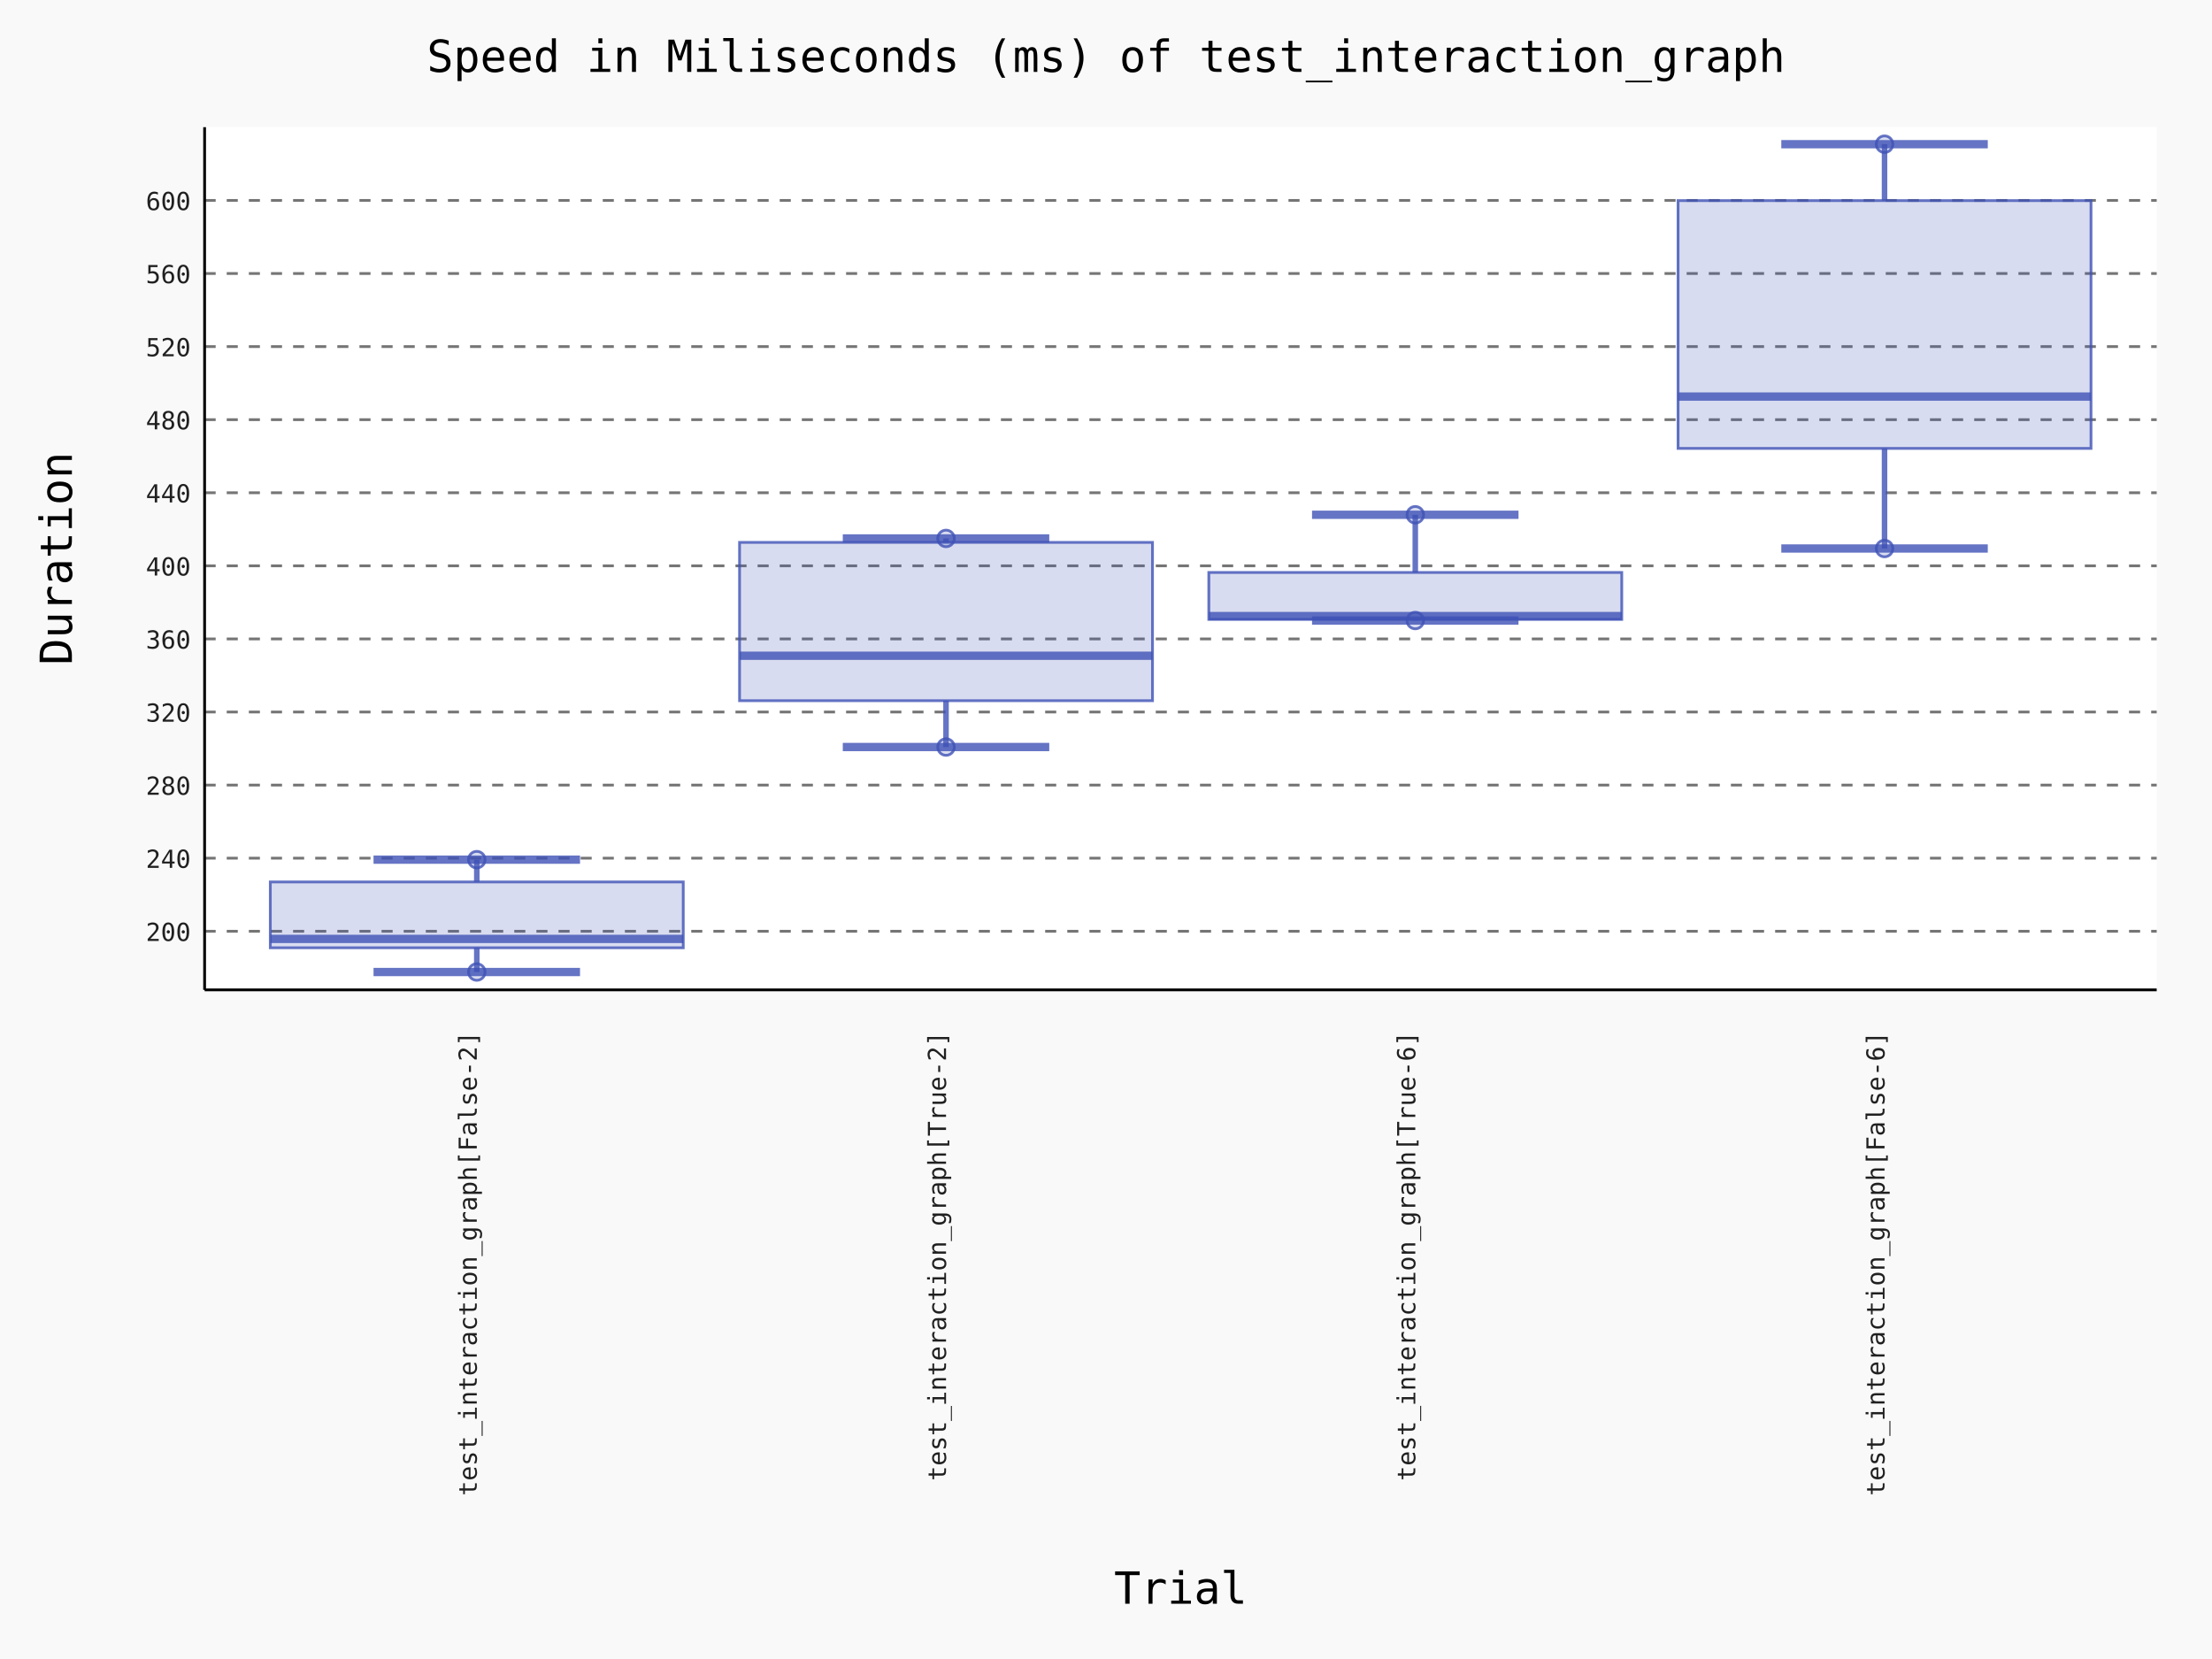
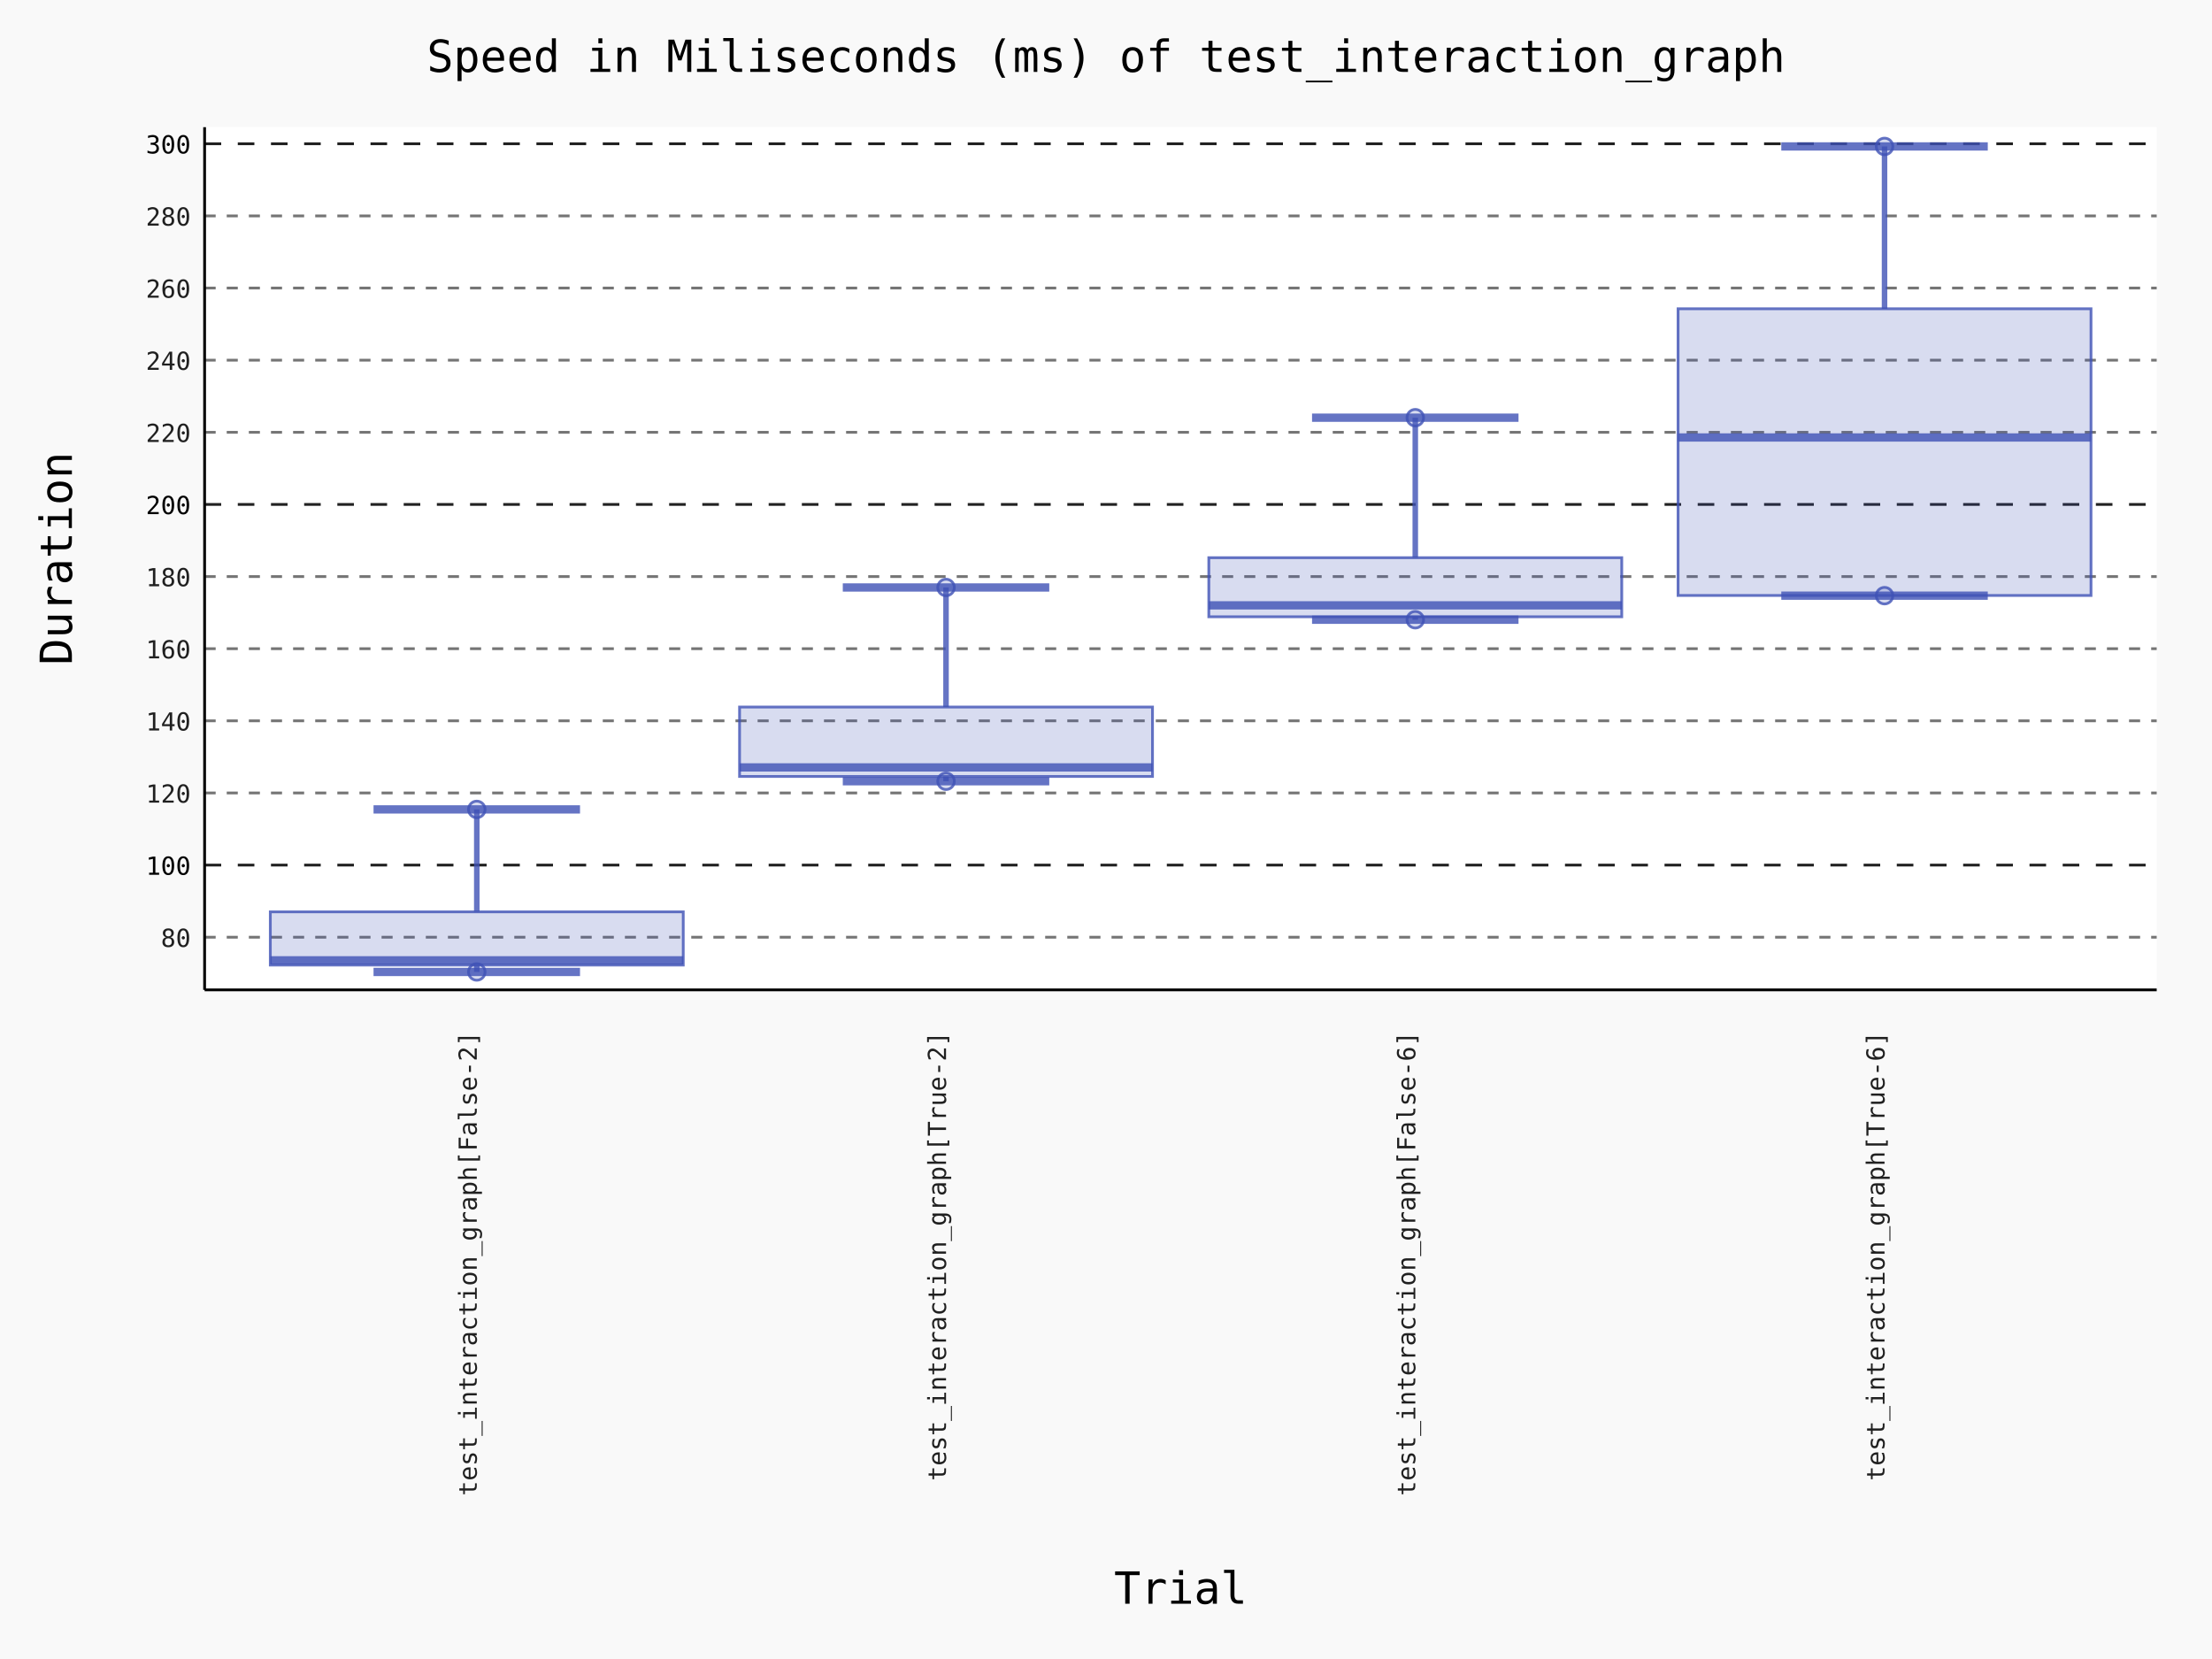
- <svg xmlns="http://www.w3.org/2000/svg" class="pygal-chart" id="chart-35b602c7-f575-47e8-8bc0-9390d7d6eebe" viewBox="0 0 800 600">
+ <svg xmlns="http://www.w3.org/2000/svg" class="pygal-chart" id="chart-dda6f6ef-32f9-45c8-a640-54a403b2653c" viewBox="0 0 800 600">
  <defs>
-     <style type="text/css">#chart-35b602c7-f575-47e8-8bc0-9390d7d6eebe{-webkit-user-select:none;-webkit-font-smoothing:antialiased;font-family:Consolas,"Deja Vu Sans Mono","Bitstream Vera Sans Mono","Courier New",monospace}#chart-35b602c7-f575-47e8-8bc0-9390d7d6eebe .title{font-family:Consolas,"Deja Vu Sans Mono","Bitstream Vera Sans Mono","Courier New",monospace;font-size:16px}#chart-35b602c7-f575-47e8-8bc0-9390d7d6eebe .legends .legend text{font-family:Consolas,"Deja Vu Sans Mono","Bitstream Vera Sans Mono","Courier New",monospace;font-size:14px}#chart-35b602c7-f575-47e8-8bc0-9390d7d6eebe .axis text{font-family:Consolas,"Deja Vu Sans Mono","Bitstream Vera Sans Mono","Courier New",monospace;font-size:10px}#chart-35b602c7-f575-47e8-8bc0-9390d7d6eebe .axis text.major{font-family:Consolas,"Deja Vu Sans Mono","Bitstream Vera Sans Mono","Courier New",monospace;font-size:10px}#chart-35b602c7-f575-47e8-8bc0-9390d7d6eebe .text-overlay text.value{font-family:Consolas,"Deja Vu Sans Mono","Bitstream Vera Sans Mono","Courier New",monospace;font-size:16px}#chart-35b602c7-f575-47e8-8bc0-9390d7d6eebe .text-overlay text.label{font-family:Consolas,"Deja Vu Sans Mono","Bitstream Vera Sans Mono","Courier New",monospace;font-size:10px}#chart-35b602c7-f575-47e8-8bc0-9390d7d6eebe .tooltip{font-family:Consolas,"Deja Vu Sans Mono","Bitstream Vera Sans Mono","Courier New",monospace;font-size:14px}#chart-35b602c7-f575-47e8-8bc0-9390d7d6eebe text.no_data{font-family:Consolas,"Deja Vu Sans Mono","Bitstream Vera Sans Mono","Courier New",monospace;font-size:64px}
- #chart-35b602c7-f575-47e8-8bc0-9390d7d6eebe{background-color:rgba(249,249,249,1)}#chart-35b602c7-f575-47e8-8bc0-9390d7d6eebe path,#chart-35b602c7-f575-47e8-8bc0-9390d7d6eebe line,#chart-35b602c7-f575-47e8-8bc0-9390d7d6eebe rect,#chart-35b602c7-f575-47e8-8bc0-9390d7d6eebe circle{-webkit-transition:150ms;-moz-transition:150ms;transition:150ms}#chart-35b602c7-f575-47e8-8bc0-9390d7d6eebe .graph &gt; .background{fill:rgba(249,249,249,1)}#chart-35b602c7-f575-47e8-8bc0-9390d7d6eebe .plot &gt; .background{fill:rgba(255,255,255,1)}#chart-35b602c7-f575-47e8-8bc0-9390d7d6eebe .graph{fill:rgba(0,0,0,.87)}#chart-35b602c7-f575-47e8-8bc0-9390d7d6eebe text.no_data{fill:rgba(0,0,0,1)}#chart-35b602c7-f575-47e8-8bc0-9390d7d6eebe .title{fill:rgba(0,0,0,1)}#chart-35b602c7-f575-47e8-8bc0-9390d7d6eebe .legends .legend text{fill:rgba(0,0,0,.87)}#chart-35b602c7-f575-47e8-8bc0-9390d7d6eebe .legends .legend:hover text{fill:rgba(0,0,0,1)}#chart-35b602c7-f575-47e8-8bc0-9390d7d6eebe .axis .line{stroke:rgba(0,0,0,1)}#chart-35b602c7-f575-47e8-8bc0-9390d7d6eebe .axis .guide.line{stroke:rgba(0,0,0,.54)}#chart-35b602c7-f575-47e8-8bc0-9390d7d6eebe .axis .major.line{stroke:rgba(0,0,0,.87)}#chart-35b602c7-f575-47e8-8bc0-9390d7d6eebe .axis text.major{fill:rgba(0,0,0,1)}#chart-35b602c7-f575-47e8-8bc0-9390d7d6eebe .axis.y .guides:hover .guide.line,#chart-35b602c7-f575-47e8-8bc0-9390d7d6eebe .line-graph .axis.x .guides:hover .guide.line,#chart-35b602c7-f575-47e8-8bc0-9390d7d6eebe .stackedline-graph .axis.x .guides:hover .guide.line,#chart-35b602c7-f575-47e8-8bc0-9390d7d6eebe .xy-graph .axis.x .guides:hover .guide.line{stroke:rgba(0,0,0,1)}#chart-35b602c7-f575-47e8-8bc0-9390d7d6eebe .axis .guides:hover text{fill:rgba(0,0,0,1)}#chart-35b602c7-f575-47e8-8bc0-9390d7d6eebe .reactive{fill-opacity:.7;stroke-opacity:.8}#chart-35b602c7-f575-47e8-8bc0-9390d7d6eebe .ci{stroke:rgba(0,0,0,.87)}#chart-35b602c7-f575-47e8-8bc0-9390d7d6eebe .reactive.active,#chart-35b602c7-f575-47e8-8bc0-9390d7d6eebe .active .reactive{fill-opacity:.8;stroke-opacity:.9;stroke-width:4}#chart-35b602c7-f575-47e8-8bc0-9390d7d6eebe .ci .reactive.active{stroke-width:1.5}#chart-35b602c7-f575-47e8-8bc0-9390d7d6eebe .series text{fill:rgba(0,0,0,1)}#chart-35b602c7-f575-47e8-8bc0-9390d7d6eebe .tooltip rect{fill:rgba(255,255,255,1);stroke:rgba(0,0,0,1);-webkit-transition:opacity 150ms;-moz-transition:opacity 150ms;transition:opacity 150ms}#chart-35b602c7-f575-47e8-8bc0-9390d7d6eebe .tooltip .label{fill:rgba(0,0,0,.87)}#chart-35b602c7-f575-47e8-8bc0-9390d7d6eebe .tooltip .label{fill:rgba(0,0,0,.87)}#chart-35b602c7-f575-47e8-8bc0-9390d7d6eebe .tooltip .legend{font-size:.8em;fill:rgba(0,0,0,.54)}#chart-35b602c7-f575-47e8-8bc0-9390d7d6eebe .tooltip .x_label{font-size:.6em;fill:rgba(0,0,0,1)}#chart-35b602c7-f575-47e8-8bc0-9390d7d6eebe .tooltip .xlink{font-size:.5em;text-decoration:underline}#chart-35b602c7-f575-47e8-8bc0-9390d7d6eebe .tooltip .value{font-size:1.5em}#chart-35b602c7-f575-47e8-8bc0-9390d7d6eebe .bound{font-size:.5em}#chart-35b602c7-f575-47e8-8bc0-9390d7d6eebe .max-value{font-size:.75em;fill:rgba(0,0,0,.54)}#chart-35b602c7-f575-47e8-8bc0-9390d7d6eebe .map-element{fill:rgba(255,255,255,1);stroke:rgba(0,0,0,.54) !important}#chart-35b602c7-f575-47e8-8bc0-9390d7d6eebe .map-element .reactive{fill-opacity:inherit;stroke-opacity:inherit}#chart-35b602c7-f575-47e8-8bc0-9390d7d6eebe .color-0,#chart-35b602c7-f575-47e8-8bc0-9390d7d6eebe .color-0 a:visited{stroke:#3F51B5;fill:#3F51B5}#chart-35b602c7-f575-47e8-8bc0-9390d7d6eebe .color-1,#chart-35b602c7-f575-47e8-8bc0-9390d7d6eebe .color-1 a:visited{stroke:#3F51B5;fill:#3F51B5}#chart-35b602c7-f575-47e8-8bc0-9390d7d6eebe .color-2,#chart-35b602c7-f575-47e8-8bc0-9390d7d6eebe .color-2 a:visited{stroke:#3F51B5;fill:#3F51B5}#chart-35b602c7-f575-47e8-8bc0-9390d7d6eebe .color-3,#chart-35b602c7-f575-47e8-8bc0-9390d7d6eebe .color-3 a:visited{stroke:#3F51B5;fill:#3F51B5}#chart-35b602c7-f575-47e8-8bc0-9390d7d6eebe .text-overlay .color-0 text{fill:black}#chart-35b602c7-f575-47e8-8bc0-9390d7d6eebe .text-overlay .color-1 text{fill:black}#chart-35b602c7-f575-47e8-8bc0-9390d7d6eebe .text-overlay .color-2 text{fill:black}#chart-35b602c7-f575-47e8-8bc0-9390d7d6eebe .text-overlay .color-3 text{fill:black}
- #chart-35b602c7-f575-47e8-8bc0-9390d7d6eebe text.no_data{text-anchor:middle}#chart-35b602c7-f575-47e8-8bc0-9390d7d6eebe .guide.line{fill:none}#chart-35b602c7-f575-47e8-8bc0-9390d7d6eebe .centered{text-anchor:middle}#chart-35b602c7-f575-47e8-8bc0-9390d7d6eebe .title{text-anchor:middle}#chart-35b602c7-f575-47e8-8bc0-9390d7d6eebe .legends .legend text{fill-opacity:1}#chart-35b602c7-f575-47e8-8bc0-9390d7d6eebe .axis.x text{text-anchor:middle}#chart-35b602c7-f575-47e8-8bc0-9390d7d6eebe .axis.x:not(.web) text[transform]{text-anchor:start}#chart-35b602c7-f575-47e8-8bc0-9390d7d6eebe .axis.x:not(.web) text[transform].backwards{text-anchor:end}#chart-35b602c7-f575-47e8-8bc0-9390d7d6eebe .axis.y text{text-anchor:end}#chart-35b602c7-f575-47e8-8bc0-9390d7d6eebe .axis.y text[transform].backwards{text-anchor:start}#chart-35b602c7-f575-47e8-8bc0-9390d7d6eebe .axis.y2 text{text-anchor:start}#chart-35b602c7-f575-47e8-8bc0-9390d7d6eebe .axis.y2 text[transform].backwards{text-anchor:end}#chart-35b602c7-f575-47e8-8bc0-9390d7d6eebe .axis .guide.line{stroke-dasharray:4,4}#chart-35b602c7-f575-47e8-8bc0-9390d7d6eebe .axis .major.guide.line{stroke-dasharray:6,6}#chart-35b602c7-f575-47e8-8bc0-9390d7d6eebe .horizontal .axis.y .guide.line,#chart-35b602c7-f575-47e8-8bc0-9390d7d6eebe .horizontal .axis.y2 .guide.line,#chart-35b602c7-f575-47e8-8bc0-9390d7d6eebe .vertical .axis.x .guide.line{opacity:0}#chart-35b602c7-f575-47e8-8bc0-9390d7d6eebe .horizontal .axis.always_show .guide.line,#chart-35b602c7-f575-47e8-8bc0-9390d7d6eebe .vertical .axis.always_show .guide.line{opacity:1 !important}#chart-35b602c7-f575-47e8-8bc0-9390d7d6eebe .axis.y .guides:hover .guide.line,#chart-35b602c7-f575-47e8-8bc0-9390d7d6eebe .axis.y2 .guides:hover .guide.line,#chart-35b602c7-f575-47e8-8bc0-9390d7d6eebe .axis.x .guides:hover .guide.line{opacity:1}#chart-35b602c7-f575-47e8-8bc0-9390d7d6eebe .axis .guides:hover text{opacity:1}#chart-35b602c7-f575-47e8-8bc0-9390d7d6eebe .nofill{fill:none}#chart-35b602c7-f575-47e8-8bc0-9390d7d6eebe .subtle-fill{fill-opacity:.2}#chart-35b602c7-f575-47e8-8bc0-9390d7d6eebe .dot{stroke-width:1px;fill-opacity:1}#chart-35b602c7-f575-47e8-8bc0-9390d7d6eebe .dot.active{stroke-width:5px}#chart-35b602c7-f575-47e8-8bc0-9390d7d6eebe .dot.negative{fill:transparent}#chart-35b602c7-f575-47e8-8bc0-9390d7d6eebe text,#chart-35b602c7-f575-47e8-8bc0-9390d7d6eebe tspan{stroke:none !important}#chart-35b602c7-f575-47e8-8bc0-9390d7d6eebe .series text.active{opacity:1}#chart-35b602c7-f575-47e8-8bc0-9390d7d6eebe .tooltip rect{fill-opacity:.95;stroke-width:.5}#chart-35b602c7-f575-47e8-8bc0-9390d7d6eebe .tooltip text{fill-opacity:1}#chart-35b602c7-f575-47e8-8bc0-9390d7d6eebe .showable{visibility:hidden}#chart-35b602c7-f575-47e8-8bc0-9390d7d6eebe .showable.shown{visibility:visible}#chart-35b602c7-f575-47e8-8bc0-9390d7d6eebe .gauge-background{fill:rgba(229,229,229,1);stroke:none}#chart-35b602c7-f575-47e8-8bc0-9390d7d6eebe .bg-lines{stroke:rgba(249,249,249,1);stroke-width:2px}
+     <style type="text/css">#chart-dda6f6ef-32f9-45c8-a640-54a403b2653c{-webkit-user-select:none;-webkit-font-smoothing:antialiased;font-family:Consolas,"Deja Vu Sans Mono","Bitstream Vera Sans Mono","Courier New",monospace}#chart-dda6f6ef-32f9-45c8-a640-54a403b2653c .title{font-family:Consolas,"Deja Vu Sans Mono","Bitstream Vera Sans Mono","Courier New",monospace;font-size:16px}#chart-dda6f6ef-32f9-45c8-a640-54a403b2653c .legends .legend text{font-family:Consolas,"Deja Vu Sans Mono","Bitstream Vera Sans Mono","Courier New",monospace;font-size:14px}#chart-dda6f6ef-32f9-45c8-a640-54a403b2653c .axis text{font-family:Consolas,"Deja Vu Sans Mono","Bitstream Vera Sans Mono","Courier New",monospace;font-size:10px}#chart-dda6f6ef-32f9-45c8-a640-54a403b2653c .axis text.major{font-family:Consolas,"Deja Vu Sans Mono","Bitstream Vera Sans Mono","Courier New",monospace;font-size:10px}#chart-dda6f6ef-32f9-45c8-a640-54a403b2653c .text-overlay text.value{font-family:Consolas,"Deja Vu Sans Mono","Bitstream Vera Sans Mono","Courier New",monospace;font-size:16px}#chart-dda6f6ef-32f9-45c8-a640-54a403b2653c .text-overlay text.label{font-family:Consolas,"Deja Vu Sans Mono","Bitstream Vera Sans Mono","Courier New",monospace;font-size:10px}#chart-dda6f6ef-32f9-45c8-a640-54a403b2653c .tooltip{font-family:Consolas,"Deja Vu Sans Mono","Bitstream Vera Sans Mono","Courier New",monospace;font-size:14px}#chart-dda6f6ef-32f9-45c8-a640-54a403b2653c text.no_data{font-family:Consolas,"Deja Vu Sans Mono","Bitstream Vera Sans Mono","Courier New",monospace;font-size:64px}
+ #chart-dda6f6ef-32f9-45c8-a640-54a403b2653c{background-color:rgba(249,249,249,1)}#chart-dda6f6ef-32f9-45c8-a640-54a403b2653c path,#chart-dda6f6ef-32f9-45c8-a640-54a403b2653c line,#chart-dda6f6ef-32f9-45c8-a640-54a403b2653c rect,#chart-dda6f6ef-32f9-45c8-a640-54a403b2653c circle{-webkit-transition:150ms;-moz-transition:150ms;transition:150ms}#chart-dda6f6ef-32f9-45c8-a640-54a403b2653c .graph &gt; .background{fill:rgba(249,249,249,1)}#chart-dda6f6ef-32f9-45c8-a640-54a403b2653c .plot &gt; .background{fill:rgba(255,255,255,1)}#chart-dda6f6ef-32f9-45c8-a640-54a403b2653c .graph{fill:rgba(0,0,0,.87)}#chart-dda6f6ef-32f9-45c8-a640-54a403b2653c text.no_data{fill:rgba(0,0,0,1)}#chart-dda6f6ef-32f9-45c8-a640-54a403b2653c .title{fill:rgba(0,0,0,1)}#chart-dda6f6ef-32f9-45c8-a640-54a403b2653c .legends .legend text{fill:rgba(0,0,0,.87)}#chart-dda6f6ef-32f9-45c8-a640-54a403b2653c .legends .legend:hover text{fill:rgba(0,0,0,1)}#chart-dda6f6ef-32f9-45c8-a640-54a403b2653c .axis .line{stroke:rgba(0,0,0,1)}#chart-dda6f6ef-32f9-45c8-a640-54a403b2653c .axis .guide.line{stroke:rgba(0,0,0,.54)}#chart-dda6f6ef-32f9-45c8-a640-54a403b2653c .axis .major.line{stroke:rgba(0,0,0,.87)}#chart-dda6f6ef-32f9-45c8-a640-54a403b2653c .axis text.major{fill:rgba(0,0,0,1)}#chart-dda6f6ef-32f9-45c8-a640-54a403b2653c .axis.y .guides:hover .guide.line,#chart-dda6f6ef-32f9-45c8-a640-54a403b2653c .line-graph .axis.x .guides:hover .guide.line,#chart-dda6f6ef-32f9-45c8-a640-54a403b2653c .stackedline-graph .axis.x .guides:hover .guide.line,#chart-dda6f6ef-32f9-45c8-a640-54a403b2653c .xy-graph .axis.x .guides:hover .guide.line{stroke:rgba(0,0,0,1)}#chart-dda6f6ef-32f9-45c8-a640-54a403b2653c .axis .guides:hover text{fill:rgba(0,0,0,1)}#chart-dda6f6ef-32f9-45c8-a640-54a403b2653c .reactive{fill-opacity:.7;stroke-opacity:.8}#chart-dda6f6ef-32f9-45c8-a640-54a403b2653c .ci{stroke:rgba(0,0,0,.87)}#chart-dda6f6ef-32f9-45c8-a640-54a403b2653c .reactive.active,#chart-dda6f6ef-32f9-45c8-a640-54a403b2653c .active .reactive{fill-opacity:.8;stroke-opacity:.9;stroke-width:4}#chart-dda6f6ef-32f9-45c8-a640-54a403b2653c .ci .reactive.active{stroke-width:1.5}#chart-dda6f6ef-32f9-45c8-a640-54a403b2653c .series text{fill:rgba(0,0,0,1)}#chart-dda6f6ef-32f9-45c8-a640-54a403b2653c .tooltip rect{fill:rgba(255,255,255,1);stroke:rgba(0,0,0,1);-webkit-transition:opacity 150ms;-moz-transition:opacity 150ms;transition:opacity 150ms}#chart-dda6f6ef-32f9-45c8-a640-54a403b2653c .tooltip .label{fill:rgba(0,0,0,.87)}#chart-dda6f6ef-32f9-45c8-a640-54a403b2653c .tooltip .label{fill:rgba(0,0,0,.87)}#chart-dda6f6ef-32f9-45c8-a640-54a403b2653c .tooltip .legend{font-size:.8em;fill:rgba(0,0,0,.54)}#chart-dda6f6ef-32f9-45c8-a640-54a403b2653c .tooltip .x_label{font-size:.6em;fill:rgba(0,0,0,1)}#chart-dda6f6ef-32f9-45c8-a640-54a403b2653c .tooltip .xlink{font-size:.5em;text-decoration:underline}#chart-dda6f6ef-32f9-45c8-a640-54a403b2653c .tooltip .value{font-size:1.5em}#chart-dda6f6ef-32f9-45c8-a640-54a403b2653c .bound{font-size:.5em}#chart-dda6f6ef-32f9-45c8-a640-54a403b2653c .max-value{font-size:.75em;fill:rgba(0,0,0,.54)}#chart-dda6f6ef-32f9-45c8-a640-54a403b2653c .map-element{fill:rgba(255,255,255,1);stroke:rgba(0,0,0,.54) !important}#chart-dda6f6ef-32f9-45c8-a640-54a403b2653c .map-element .reactive{fill-opacity:inherit;stroke-opacity:inherit}#chart-dda6f6ef-32f9-45c8-a640-54a403b2653c .color-0,#chart-dda6f6ef-32f9-45c8-a640-54a403b2653c .color-0 a:visited{stroke:#3F51B5;fill:#3F51B5}#chart-dda6f6ef-32f9-45c8-a640-54a403b2653c .color-1,#chart-dda6f6ef-32f9-45c8-a640-54a403b2653c .color-1 a:visited{stroke:#3F51B5;fill:#3F51B5}#chart-dda6f6ef-32f9-45c8-a640-54a403b2653c .color-2,#chart-dda6f6ef-32f9-45c8-a640-54a403b2653c .color-2 a:visited{stroke:#3F51B5;fill:#3F51B5}#chart-dda6f6ef-32f9-45c8-a640-54a403b2653c .color-3,#chart-dda6f6ef-32f9-45c8-a640-54a403b2653c .color-3 a:visited{stroke:#3F51B5;fill:#3F51B5}#chart-dda6f6ef-32f9-45c8-a640-54a403b2653c .text-overlay .color-0 text{fill:black}#chart-dda6f6ef-32f9-45c8-a640-54a403b2653c .text-overlay .color-1 text{fill:black}#chart-dda6f6ef-32f9-45c8-a640-54a403b2653c .text-overlay .color-2 text{fill:black}#chart-dda6f6ef-32f9-45c8-a640-54a403b2653c .text-overlay .color-3 text{fill:black}
+ #chart-dda6f6ef-32f9-45c8-a640-54a403b2653c text.no_data{text-anchor:middle}#chart-dda6f6ef-32f9-45c8-a640-54a403b2653c .guide.line{fill:none}#chart-dda6f6ef-32f9-45c8-a640-54a403b2653c .centered{text-anchor:middle}#chart-dda6f6ef-32f9-45c8-a640-54a403b2653c .title{text-anchor:middle}#chart-dda6f6ef-32f9-45c8-a640-54a403b2653c .legends .legend text{fill-opacity:1}#chart-dda6f6ef-32f9-45c8-a640-54a403b2653c .axis.x text{text-anchor:middle}#chart-dda6f6ef-32f9-45c8-a640-54a403b2653c .axis.x:not(.web) text[transform]{text-anchor:start}#chart-dda6f6ef-32f9-45c8-a640-54a403b2653c .axis.x:not(.web) text[transform].backwards{text-anchor:end}#chart-dda6f6ef-32f9-45c8-a640-54a403b2653c .axis.y text{text-anchor:end}#chart-dda6f6ef-32f9-45c8-a640-54a403b2653c .axis.y text[transform].backwards{text-anchor:start}#chart-dda6f6ef-32f9-45c8-a640-54a403b2653c .axis.y2 text{text-anchor:start}#chart-dda6f6ef-32f9-45c8-a640-54a403b2653c .axis.y2 text[transform].backwards{text-anchor:end}#chart-dda6f6ef-32f9-45c8-a640-54a403b2653c .axis .guide.line{stroke-dasharray:4,4}#chart-dda6f6ef-32f9-45c8-a640-54a403b2653c .axis .major.guide.line{stroke-dasharray:6,6}#chart-dda6f6ef-32f9-45c8-a640-54a403b2653c .horizontal .axis.y .guide.line,#chart-dda6f6ef-32f9-45c8-a640-54a403b2653c .horizontal .axis.y2 .guide.line,#chart-dda6f6ef-32f9-45c8-a640-54a403b2653c .vertical .axis.x .guide.line{opacity:0}#chart-dda6f6ef-32f9-45c8-a640-54a403b2653c .horizontal .axis.always_show .guide.line,#chart-dda6f6ef-32f9-45c8-a640-54a403b2653c .vertical .axis.always_show .guide.line{opacity:1 !important}#chart-dda6f6ef-32f9-45c8-a640-54a403b2653c .axis.y .guides:hover .guide.line,#chart-dda6f6ef-32f9-45c8-a640-54a403b2653c .axis.y2 .guides:hover .guide.line,#chart-dda6f6ef-32f9-45c8-a640-54a403b2653c .axis.x .guides:hover .guide.line{opacity:1}#chart-dda6f6ef-32f9-45c8-a640-54a403b2653c .axis .guides:hover text{opacity:1}#chart-dda6f6ef-32f9-45c8-a640-54a403b2653c .nofill{fill:none}#chart-dda6f6ef-32f9-45c8-a640-54a403b2653c .subtle-fill{fill-opacity:.2}#chart-dda6f6ef-32f9-45c8-a640-54a403b2653c .dot{stroke-width:1px;fill-opacity:1}#chart-dda6f6ef-32f9-45c8-a640-54a403b2653c .dot.active{stroke-width:5px}#chart-dda6f6ef-32f9-45c8-a640-54a403b2653c .dot.negative{fill:transparent}#chart-dda6f6ef-32f9-45c8-a640-54a403b2653c text,#chart-dda6f6ef-32f9-45c8-a640-54a403b2653c tspan{stroke:none !important}#chart-dda6f6ef-32f9-45c8-a640-54a403b2653c .series text.active{opacity:1}#chart-dda6f6ef-32f9-45c8-a640-54a403b2653c .tooltip rect{fill-opacity:.95;stroke-width:.5}#chart-dda6f6ef-32f9-45c8-a640-54a403b2653c .tooltip text{fill-opacity:1}#chart-dda6f6ef-32f9-45c8-a640-54a403b2653c .showable{visibility:hidden}#chart-dda6f6ef-32f9-45c8-a640-54a403b2653c .showable.shown{visibility:visible}#chart-dda6f6ef-32f9-45c8-a640-54a403b2653c .gauge-background{fill:rgba(229,229,229,1);stroke:none}#chart-dda6f6ef-32f9-45c8-a640-54a403b2653c .bg-lines{stroke:rgba(249,249,249,1);stroke-width:2px}
.tooltip .value{font-size:1em !important}.axis text{font-size:9px !important}</style>
  </defs>
  <g class="graph custombox-graph vertical">
    <rect class="background" height="600" width="800" x="0" y="0" />
    <g class="plot" transform="translate(74, 46)">
      <rect class="background" height="312.0" width="706.0" x="0" y="0" />
      <g class="axis y always_show">
        <path class="line" d="M0 312 h706" />
        <g class="guides">
-           <path class="guide line" d="M0 290.802 h706" />
-           <text class="" x="-5" y="294.302">200</text>
+           <path class="guide line" d="M0 292.957 h706" />
+           <text class="" x="-5" y="296.457">80</text>
        </g>
        <g class="guides">
-           <path class="guide line" d="M0 264.37 h706" />
-           <text class="" x="-5" y="267.87">240</text>
+           <path class="major guide line" d="M0 266.87 h706" />
+           <text class="major" x="-5" y="270.37">100</text>
        </g>
        <g class="guides">
-           <path class="guide line" d="M0 237.938 h706" />
-           <text class="" x="-5" y="241.438">280</text>
+           <path class="guide line" d="M0 240.783 h706" />
+           <text class="" x="-5" y="244.283">120</text>
        </g>
        <g class="guides">
-           <path class="guide line" d="M0 211.507 h706" />
-           <text class="" x="-5" y="215.007">320</text>
+           <path class="guide line" d="M0 214.696 h706" />
+           <text class="" x="-5" y="218.196">140</text>
        </g>
        <g class="guides">
-           <path class="guide line" d="M0 185.075 h706" />
-           <text class="" x="-5" y="188.575">360</text>
+           <path class="guide line" d="M0 188.609 h706" />
+           <text class="" x="-5" y="192.109">160</text>
        </g>
        <g class="guides">
-           <path class="guide line" d="M0 158.643 h706" />
-           <text class="" x="-5" y="162.143">400</text>
+           <path class="guide line" d="M0 162.522 h706" />
+           <text class="" x="-5" y="166.022">180</text>
        </g>
        <g class="guides">
-           <path class="guide line" d="M0 132.211 h706" />
-           <text class="" x="-5" y="135.711">440</text>
+           <path class="major guide line" d="M0 136.435 h706" />
+           <text class="major" x="-5" y="139.935">200</text>
        </g>
        <g class="guides">
-           <path class="guide line" d="M0 105.78 h706" />
-           <text class="" x="-5" y="109.28">480</text>
+           <path class="guide line" d="M0 110.348 h706" />
+           <text class="" x="-5" y="113.848">220</text>
        </g>
        <g class="guides">
-           <path class="guide line" d="M0 79.348 h706" />
-           <text class="" x="-5" y="82.848">520</text>
+           <path class="guide line" d="M0 84.261 h706" />
+           <text class="" x="-5" y="87.761">240</text>
        </g>
        <g class="guides">
-           <path class="guide line" d="M0 52.916 h706" />
-           <text class="" x="-5" y="56.416">560</text>
+           <path class="guide line" d="M0 58.174 h706" />
+           <text class="" x="-5" y="61.674">260</text>
        </g>
        <g class="guides">
-           <path class="guide line" d="M0 26.485 h706" />
-           <text class="" x="-5" y="29.985">600</text>
+           <path class="guide line" d="M0 32.087 h706" />
+           <text class="" x="-5" y="35.587">280</text>
+         </g>
+         <g class="guides">
+           <path class="major guide line" d="M0 6 h706" />
+           <text class="major" x="-5" y="9.5">300</text>
        </g>
      </g>
      <g class="axis x">
        <path class="line" d="M0 0 v312" />
        <g class="guides">
          <path class="guide line" d="M98.433 0 v312" />
          <text class="backwards" transform="rotate(270 98.43269 327)" x="98.433" y="327.0">test_interaction_graph[False-2]</text>
        </g>
        <g class="guides">
          <path class="guide line" d="M268.144 0 v312" />
          <text class="backwards" transform="rotate(270 268.1442 327)" x="268.144" y="327.0">test_interaction_graph[True-2]</text>
        </g>
        <g class="guides">
          <path class="guide line" d="M437.856 0 v312" />
-           <text class="backwards" transform="rotate(270 437.8558 327)" x="437.856" y="327.0">test_interaction_graph[True-6]</text>
+           <text class="backwards" transform="rotate(270 437.8558 327)" x="437.856" y="327.0">test_interaction_graph[False-6]</text>
        </g>
        <g class="guides">
          <path class="guide line" d="M607.567 0 v312" />
-           <text class="backwards" transform="rotate(270 607.5673 327)" x="607.567" y="327.0">test_interaction_graph[False-6]</text>
+           <text class="backwards" transform="rotate(270 607.5673 327)" x="607.567" y="327.0">test_interaction_graph[True-6]</text>
        </g>
      </g>
      <g class="series serie-0 color-0">
        <g class="boxes">
          <g class="box">
-             <path class="reactive tooltip-trigger" d="M61.096 305.543 L135.769 305.543" stroke-width="3" />
-             <path class="reactive tooltip-trigger" d="M23.76 293.569 L173.106 293.569" stroke-width="3" />
-             <path class="reactive tooltip-trigger" d="M61.096 264.905 L135.769 264.905" stroke-width="3" />
-             <path class="reactive tooltip-trigger" d="M98.433 305.543 L98.433 296.775" stroke-width="2" />
-             <path class="reactive tooltip-trigger" d="M98.433 264.905 L98.433 272.965" stroke-width="2" />
-             <rect class="subtle-fill reactive tooltip-trigger" height="23.81" width="149.346" x="23.76" y="272.965" />
-             <circle class="subtle-fill reactive tooltip-trigger" cx="98.433" cy="305.543" r="3" />
-             <circle class="subtle-fill reactive tooltip-trigger" cx="98.433" cy="264.905" r="3" />
+             <path class="reactive tooltip-trigger" d="M61.096 305.517 L135.769 305.517" stroke-width="3" />
+             <path class="reactive tooltip-trigger" d="M23.76 301.316 L173.106 301.316" stroke-width="3" />
+             <path class="reactive tooltip-trigger" d="M61.096 246.737 L135.769 246.737" stroke-width="3" />
+             <path class="reactive tooltip-trigger" d="M98.433 305.517 L98.433 303.028" stroke-width="2" />
+             <path class="reactive tooltip-trigger" d="M98.433 246.737 L98.433 283.783" stroke-width="2" />
+             <rect class="subtle-fill reactive tooltip-trigger" height="19.246" width="149.346" x="23.76" y="283.783" />
+             <circle class="subtle-fill reactive tooltip-trigger" cx="98.433" cy="305.517" r="3" />
+             <circle class="subtle-fill reactive tooltip-trigger" cx="98.433" cy="246.737" r="3" />
          </g>
        </g>
      </g>
      <g class="series serie-1 color-1">
        <g class="boxes">
          <g class="box">
-             <path class="reactive tooltip-trigger" d="M230.808 224.173 L305.481 224.173" stroke-width="3" />
-             <path class="reactive tooltip-trigger" d="M193.471 191.155 L342.817 191.155" stroke-width="3" />
-             <path class="reactive tooltip-trigger" d="M230.808 148.732 L305.481 148.732" stroke-width="3" />
-             <path class="reactive tooltip-trigger" d="M268.144 224.173 L268.144 207.415" stroke-width="2" />
-             <path class="reactive tooltip-trigger" d="M268.144 148.732 L268.144 150.165" stroke-width="2" />
-             <rect class="subtle-fill reactive tooltip-trigger" height="57.25" width="149.346" x="193.471" y="150.165" />
-             <circle class="subtle-fill reactive tooltip-trigger" cx="268.144" cy="224.173" r="3" />
-             <circle class="subtle-fill reactive tooltip-trigger" cx="268.144" cy="148.732" r="3" />
+             <path class="reactive tooltip-trigger" d="M230.808 236.545 L305.481 236.545" stroke-width="3" />
+             <path class="reactive tooltip-trigger" d="M193.471 231.544 L342.817 231.544" stroke-width="3" />
+             <path class="reactive tooltip-trigger" d="M230.808 166.469 L305.481 166.469" stroke-width="3" />
+             <path class="reactive tooltip-trigger" d="M268.144 236.545 L268.144 234.818" stroke-width="2" />
+             <path class="reactive tooltip-trigger" d="M268.144 166.469 L268.144 209.706" stroke-width="2" />
+             <rect class="subtle-fill reactive tooltip-trigger" height="25.112" width="149.346" x="193.471" y="209.706" />
+             <circle class="subtle-fill reactive tooltip-trigger" cx="268.144" cy="236.545" r="3" />
+             <circle class="subtle-fill reactive tooltip-trigger" cx="268.144" cy="166.469" r="3" />
          </g>
        </g>
      </g>
      <g class="series serie-2 color-2">
        <g class="boxes">
          <g class="box">
-             <path class="reactive tooltip-trigger" d="M400.519 178.42 L475.192 178.42" stroke-width="3" />
-             <path class="reactive tooltip-trigger" d="M363.183 176.808 L512.529 176.808" stroke-width="3" />
-             <path class="reactive tooltip-trigger" d="M400.519 140.174 L475.192 140.174" stroke-width="3" />
-             <path class="reactive tooltip-trigger" d="M437.856 178.42 L437.856 178.014" stroke-width="2" />
-             <path class="reactive tooltip-trigger" d="M437.856 140.174 L437.856 161.04" stroke-width="2" />
-             <rect class="subtle-fill reactive tooltip-trigger" height="16.974" width="149.346" x="363.183" y="161.04" />
-             <circle class="subtle-fill reactive tooltip-trigger" cx="437.856" cy="178.42" r="3" />
-             <circle class="subtle-fill reactive tooltip-trigger" cx="437.856" cy="140.174" r="3" />
+             <path class="reactive tooltip-trigger" d="M400.519 178.133 L475.192 178.133" stroke-width="3" />
+             <path class="reactive tooltip-trigger" d="M363.183 172.932 L512.529 172.932" stroke-width="3" />
+             <path class="reactive tooltip-trigger" d="M400.519 105.064 L475.192 105.064" stroke-width="3" />
+             <path class="reactive tooltip-trigger" d="M437.856 178.133 L437.856 177.063" stroke-width="2" />
+             <path class="reactive tooltip-trigger" d="M437.856 105.064 L437.856 155.697" stroke-width="2" />
+             <rect class="subtle-fill reactive tooltip-trigger" height="21.366" width="149.346" x="363.183" y="155.697" />
+             <circle class="subtle-fill reactive tooltip-trigger" cx="437.856" cy="178.133" r="3" />
+             <circle class="subtle-fill reactive tooltip-trigger" cx="437.856" cy="105.064" r="3" />
          </g>
        </g>
      </g>
      <g class="series serie-3 color-3">
        <g class="boxes">
          <g class="box">
-             <path class="reactive tooltip-trigger" d="M570.231 152.378 L644.904 152.378" stroke-width="3" />
-             <path class="reactive tooltip-trigger" d="M532.894 97.426 L682.24 97.426" stroke-width="3" />
-             <path class="reactive tooltip-trigger" d="M570.231 6.151 L644.904 6.151" stroke-width="3" />
-             <path class="reactive tooltip-trigger" d="M607.567 152.378 L607.567 116.173" stroke-width="2" />
-             <path class="reactive tooltip-trigger" d="M607.567 6.151 L607.567 26.547" stroke-width="2" />
-             <rect class="subtle-fill reactive tooltip-trigger" height="89.626" width="149.346" x="532.894" y="26.547" />
-             <circle class="subtle-fill reactive tooltip-trigger" cx="607.567" cy="152.378" r="3" />
-             <circle class="subtle-fill reactive tooltip-trigger" cx="607.567" cy="6.151" r="3" />
+             <path class="reactive tooltip-trigger" d="M570.231 169.429 L644.904 169.429" stroke-width="3" />
+             <path class="reactive tooltip-trigger" d="M532.894 112.219 L682.24 112.219" stroke-width="3" />
+             <path class="reactive tooltip-trigger" d="M570.231 6.961 L644.904 6.961" stroke-width="3" />
+             <path class="reactive tooltip-trigger" d="M607.567 169.429 L607.567 169.363" stroke-width="2" />
+             <path class="reactive tooltip-trigger" d="M607.567 6.961 L607.567 65.664" stroke-width="2" />
+             <rect class="subtle-fill reactive tooltip-trigger" height="103.699" width="149.346" x="532.894" y="65.664" />
+             <circle class="subtle-fill reactive tooltip-trigger" cx="607.567" cy="169.429" r="3" />
+             <circle class="subtle-fill reactive tooltip-trigger" cx="607.567" cy="6.961" r="3" />
          </g>
        </g>
      </g>
    </g>
    <g class="titles">
      <text class="title plot_title" x="400.0" y="26">Speed in Miliseconds (ms) of test_interaction_graph</text>
      <text class="title" x="427.0" y="580.0">Trial</text>
      <text class="title" transform="rotate(-90 0 202)" x="0" y="228.0">Duration</text>
    </g>
    <g class="plot overlay" transform="translate(74, 46)">
      <g class="series serie-0 color-0" />
      <g class="series serie-1 color-1" />
      <g class="series serie-2 color-2" />
      <g class="series serie-3 color-3" />
    </g>
    <g class="plot text-overlay" transform="translate(74, 46)">
      <g class="series serie-0 color-0" />
      <g class="series serie-1 color-1" />
      <g class="series serie-2 color-2" />
      <g class="series serie-3 color-3" />
    </g>
    <g class="plot tooltip-overlay" transform="translate(74, 46)">
      <g class="tooltip" style="opacity: 0" transform="translate(0 0)">
        <rect class="tooltip-box" height="0" rx="0" ry="0" width="0" />
        <g class="text" />
      </g>
    </g>
  </g>
</svg>
